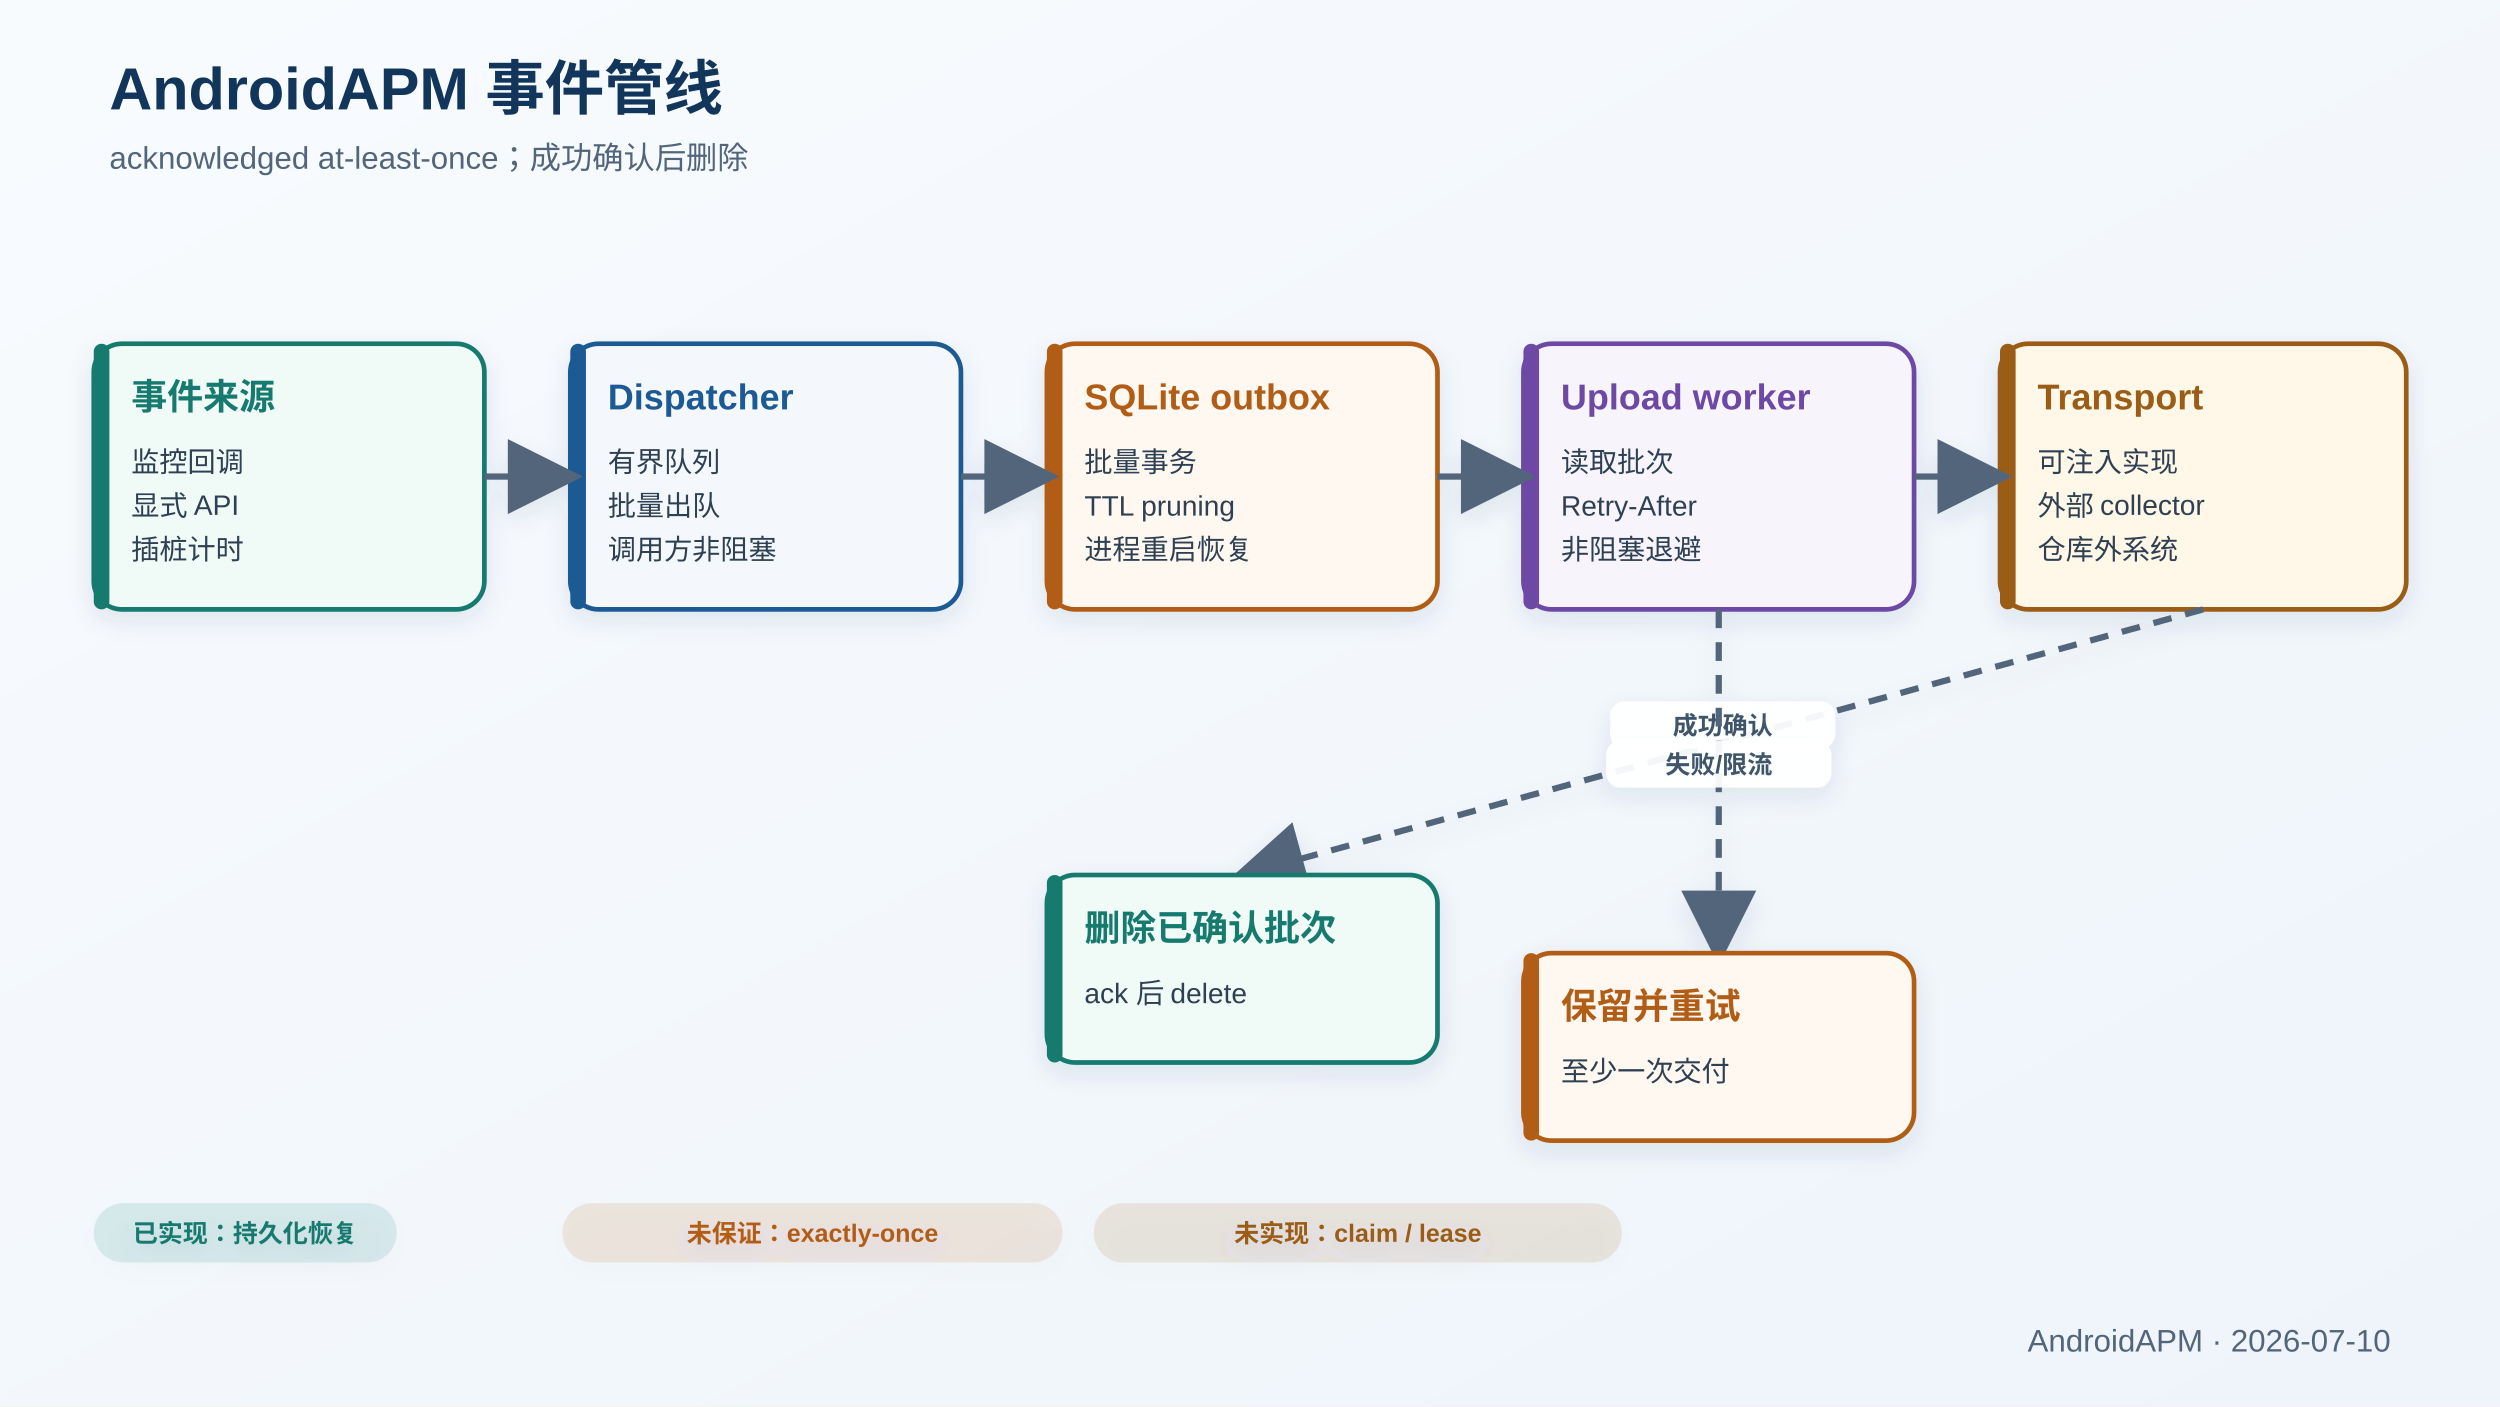
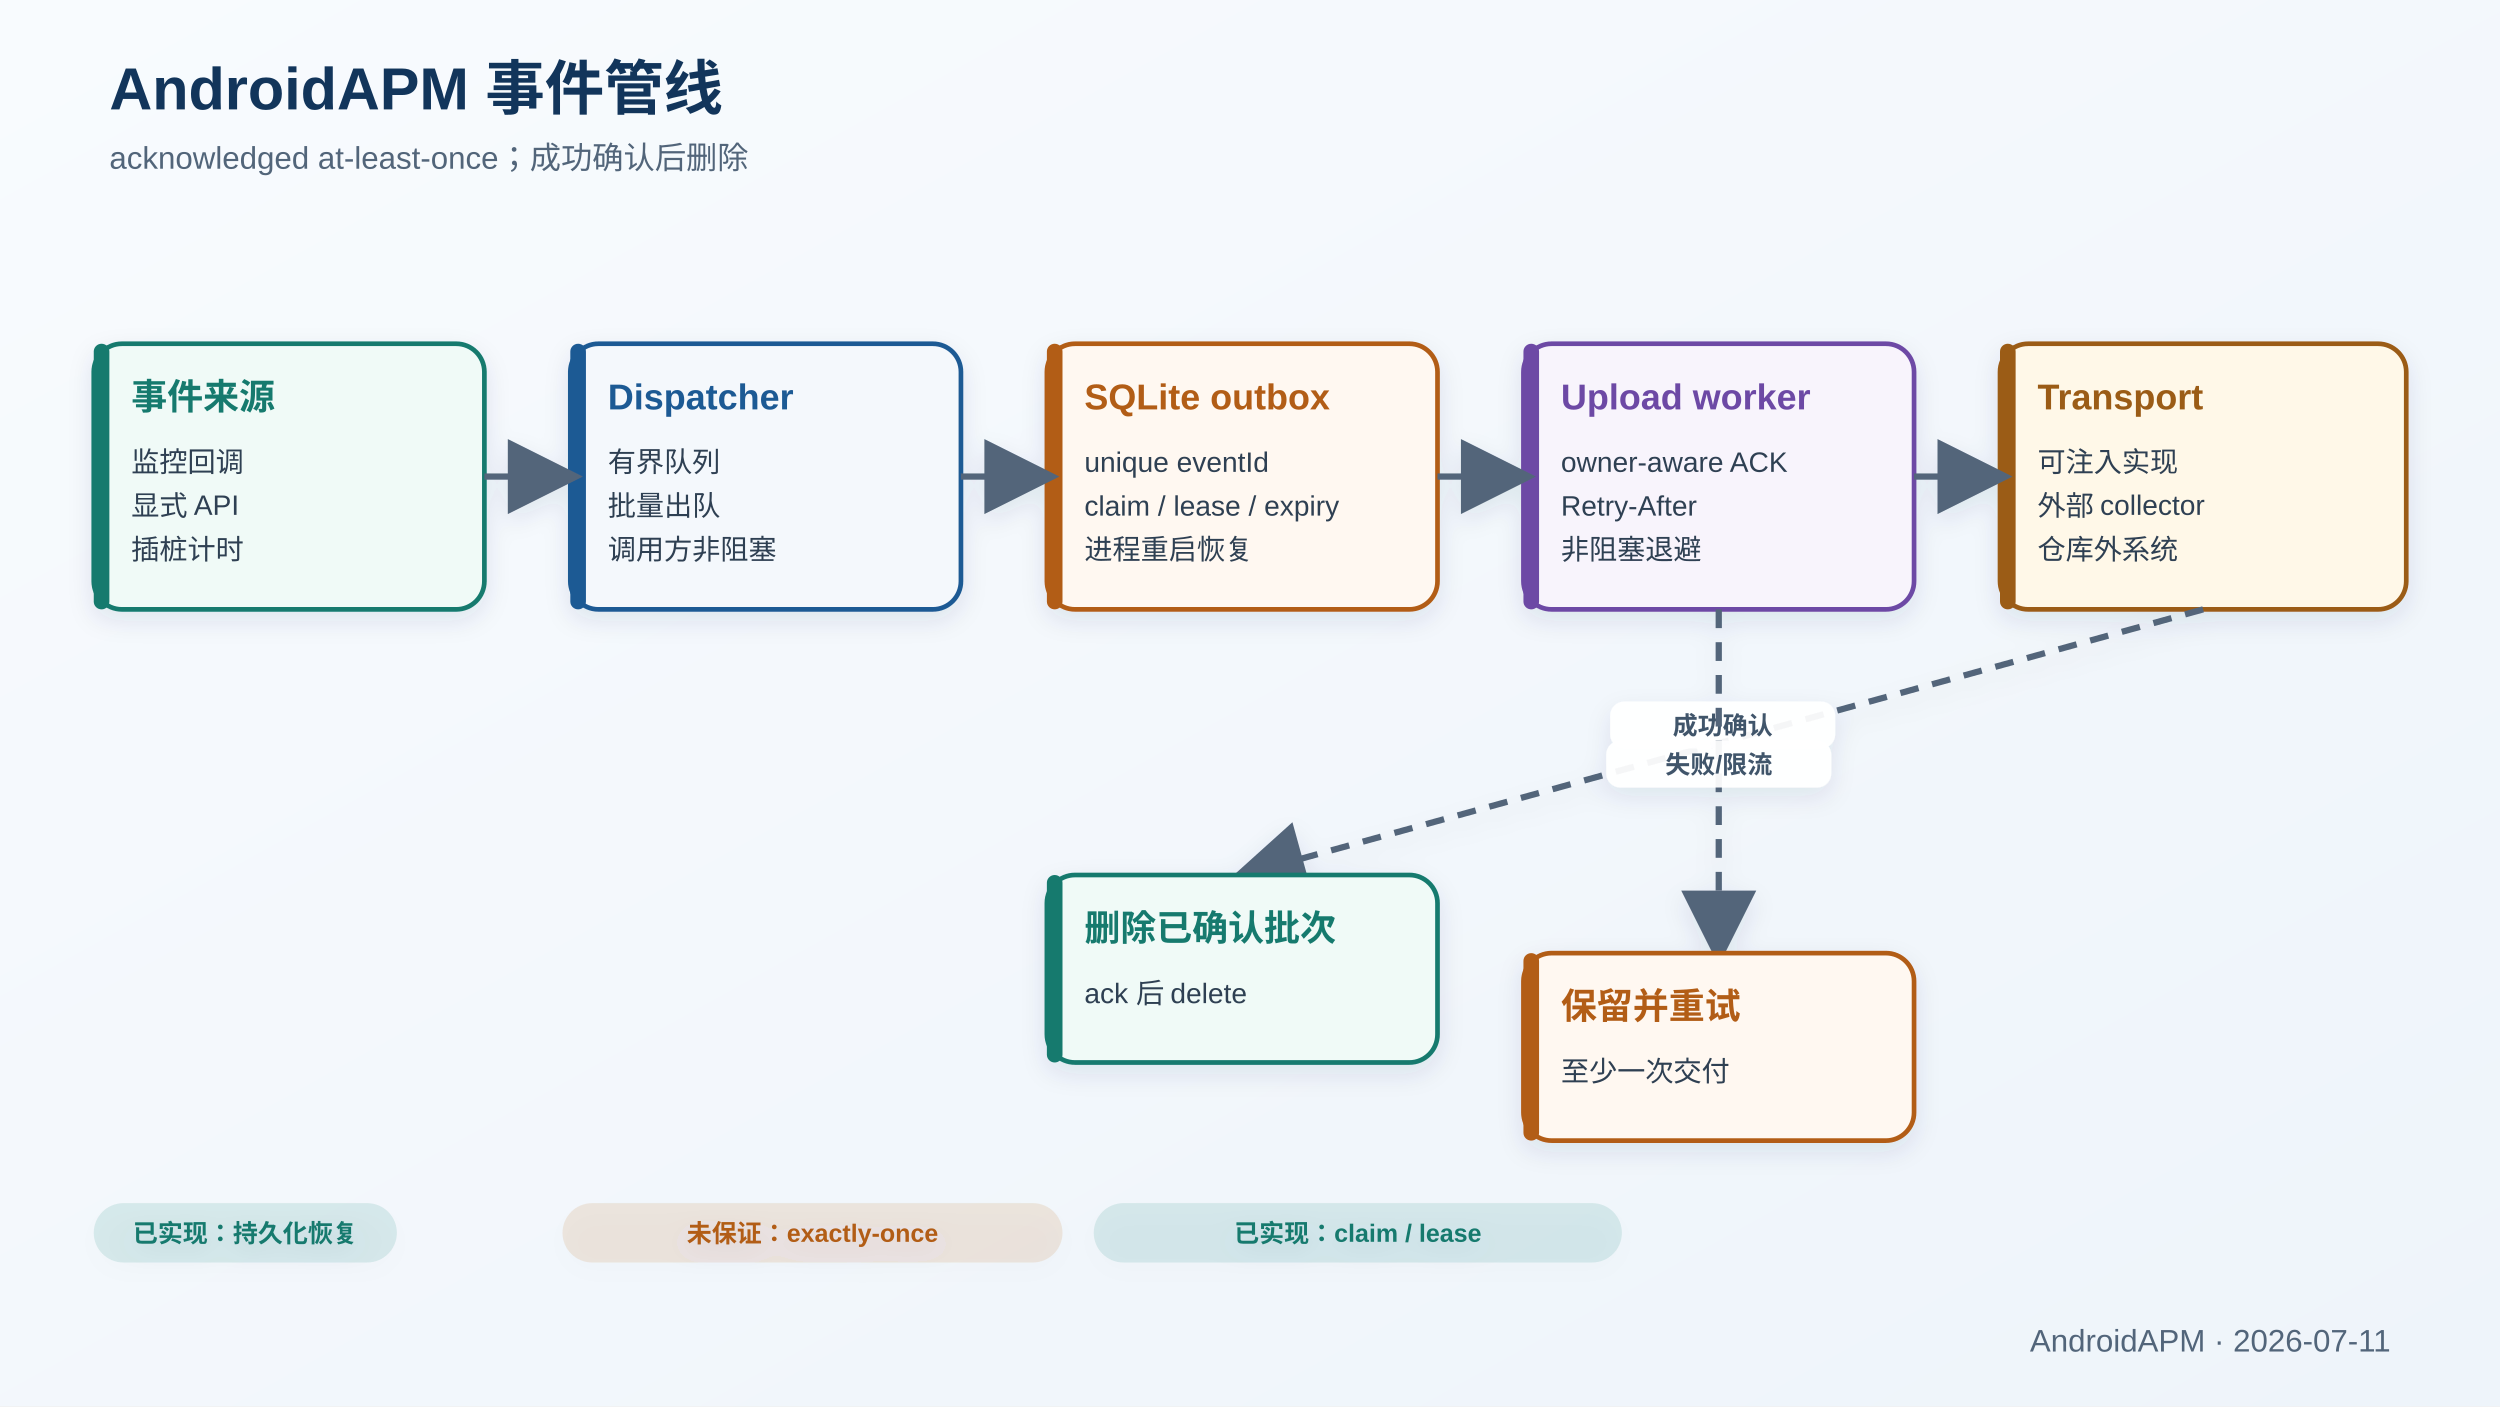
<svg xmlns="http://www.w3.org/2000/svg" width="1600" height="900" viewBox="0 0 1600 900">
  <defs>
    <linearGradient id="background" x1="0" y1="0" x2="1" y2="1">
      <stop offset="0" stop-color="#F8FBFE" />
      <stop offset="1" stop-color="#EEF4FA" />
    </linearGradient>
    <filter id="shadow" x="-20%" y="-20%" width="140%" height="140%">
      <feDropShadow dx="0" dy="6" stdDeviation="8" flood-color="#12355B" flood-opacity="0.10" />
    </filter>
    <marker id="arrow" markerWidth="12" markerHeight="12" refX="10" refY="6" orient="auto">
      <path d="M0,0 L12,6 L0,12 Z" fill="#52657A" />
    </marker>
    <style>
      .title { font: 700 38px 'Microsoft YaHei', Arial, sans-serif; fill: #12355B; }
      .subtitle { font: 400 20px 'Microsoft YaHei', Arial, sans-serif; fill: #52657A; }
      .node-title { font: 700 23px 'Microsoft YaHei', Arial, sans-serif; }
      .body { font: 400 18px 'Microsoft YaHei', Arial, sans-serif; fill: #2F4052; }
      .label { font: 600 16px 'Microsoft YaHei', Arial, sans-serif; fill: #40556B; }
      .pill { font: 600 16px 'Microsoft YaHei', Arial, sans-serif; }
      .boundary { font: 700 18px 'Microsoft YaHei', Arial, sans-serif; fill: #9B5C17; }
    </style>
  </defs>
  <rect width="1600" height="900" fill="url(#background)" />
  <text x="70" y="70" class="title">AndroidAPM 事件管线</text>
  <text x="70" y="108" class="subtitle">acknowledged at-least-once；成功确认后删除</text>
  <g filter="url(#shadow)">
    <rect x="60" y="220" width="250" height="170" rx="18" fill="#F0FAF7" stroke="#157A6E" stroke-width="3" />
    <rect x="60" y="220" width="10" height="170" rx="5" fill="#157A6E" />
    <text x="84" y="262" class="node-title" fill="#157A6E">事件来源</text>
    <text x="84" y="302" class="body">监控回调</text>
    <text x="84" y="330" class="body">显式 API</text>
    <text x="84" y="358" class="body">插桩计时</text>
    <rect x="365" y="220" width="250" height="170" rx="18" fill="#F4F8FC" stroke="#1F5A94" stroke-width="3" />
    <rect x="365" y="220" width="10" height="170" rx="5" fill="#1F5A94" />
    <text x="389" y="262" class="node-title" fill="#1F5A94">Dispatcher</text>
    <text x="389" y="302" class="body">有界队列</text>
    <text x="389" y="330" class="body">批量出队</text>
    <text x="389" y="358" class="body">调用方非阻塞</text>
    <rect x="670" y="220" width="250" height="170" rx="18" fill="#FFF8F1" stroke="#B25D16" stroke-width="3" />
    <rect x="670" y="220" width="10" height="170" rx="5" fill="#B25D16" />
    <text x="694" y="262" class="node-title" fill="#B25D16">SQLite outbox</text>
-     <text x="694" y="302" class="body">批量事务</text>
-     <text x="694" y="330" class="body">TTL pruning</text>
+     <text x="694" y="302" class="body">unique eventId</text>
+     <text x="694" y="330" class="body">claim / lease / expiry</text>
    <text x="694" y="358" class="body">进程重启恢复</text>
    <rect x="975" y="220" width="250" height="170" rx="18" fill="#F8F4FC" stroke="#6D4AA5" stroke-width="3" />
    <rect x="975" y="220" width="10" height="170" rx="5" fill="#6D4AA5" />
    <text x="999" y="262" class="node-title" fill="#6D4AA5">Upload worker</text>
-     <text x="999" y="302" class="body">读取批次</text>
+     <text x="999" y="302" class="body">owner-aware ACK</text>
    <text x="999" y="330" class="body">Retry-After</text>
    <text x="999" y="358" class="body">非阻塞退避</text>
    <rect x="1280" y="220" width="260" height="170" rx="18" fill="#FFF8E8" stroke="#9B5C17" stroke-width="3" />
    <rect x="1280" y="220" width="10" height="170" rx="5" fill="#9B5C17" />
    <text x="1304" y="262" class="node-title" fill="#9B5C17">Transport</text>
    <text x="1304" y="302" class="body">可注入实现</text>
    <text x="1304" y="330" class="body">外部 collector</text>
    <text x="1304" y="358" class="body">仓库外系统</text>
    <line x1="310" y1="305" x2="365" y2="305" stroke="#52657A" stroke-width="4" marker-end="url(#arrow)" />
    <line x1="615" y1="305" x2="670" y2="305" stroke="#52657A" stroke-width="4" marker-end="url(#arrow)" />
    <line x1="920" y1="305" x2="975" y2="305" stroke="#52657A" stroke-width="4" marker-end="url(#arrow)" />
    <line x1="1225" y1="305" x2="1280" y2="305" stroke="#52657A" stroke-width="4" marker-end="url(#arrow)" />
    <line x1="1410" y1="390" x2="795" y2="560" stroke="#52657A" stroke-width="4" marker-end="url(#arrow)" stroke-dasharray="12 9" />
    <rect x="1030.5" y="449.0" width="144" height="30" rx="9" fill="#FFFFFF" opacity="0.94" />
    <text x="1102.5" y="470.0" class="label" text-anchor="middle">成功确认</text>
    <line x1="1100" y1="390" x2="1100" y2="610" stroke="#52657A" stroke-width="4" marker-end="url(#arrow)" stroke-dasharray="12 9" />
    <rect x="1028.0" y="474.0" width="144" height="30" rx="9" fill="#FFFFFF" opacity="0.94" />
    <text x="1100.0" y="495.0" class="label" text-anchor="middle">失败/限流</text>
    <rect x="670" y="560" width="250" height="120" rx="18" fill="#F0FAF7" stroke="#157A6E" stroke-width="3" />
    <rect x="670" y="560" width="10" height="120" rx="5" fill="#157A6E" />
    <text x="694" y="602" class="node-title" fill="#157A6E">删除已确认批次</text>
    <text x="694" y="642" class="body">ack 后 delete</text>
    <rect x="975" y="610" width="250" height="120" rx="18" fill="#FFF8F1" stroke="#B25D16" stroke-width="3" />
    <rect x="975" y="610" width="10" height="120" rx="5" fill="#B25D16" />
    <text x="999" y="652" class="node-title" fill="#B25D16">保留并重试</text>
    <text x="999" y="692" class="body">至少一次交付</text>
    <rect x="60" y="770" width="194" height="38" rx="19" fill="#157A6E" opacity="0.12" />
    <text x="157.0" y="795" text-anchor="middle" class="pill" fill="#157A6E">已实现：持久化恢复</text>
    <rect x="360" y="770" width="320" height="38" rx="19" fill="#B25D16" opacity="0.12" />
    <text x="520.0" y="795" text-anchor="middle" class="pill" fill="#B25D16">未保证：exactly-once</text>
-     <rect x="700" y="770" width="338" height="38" rx="19" fill="#9B5C17" opacity="0.12" />
-     <text x="869.0" y="795" text-anchor="middle" class="pill" fill="#9B5C17">未实现：claim / lease</text>
+     <rect x="700" y="770" width="338" height="38" rx="19" fill="#157A6E" opacity="0.12" />
+     <text x="869.0" y="795" text-anchor="middle" class="pill" fill="#157A6E">已实现：claim / lease</text>
  </g>
-   <text x="1530" y="865" text-anchor="end" class="subtitle">AndroidAPM · 2026-07-10</text>
+   <text x="1530" y="865" text-anchor="end" class="subtitle">AndroidAPM · 2026-07-11</text>
</svg>
